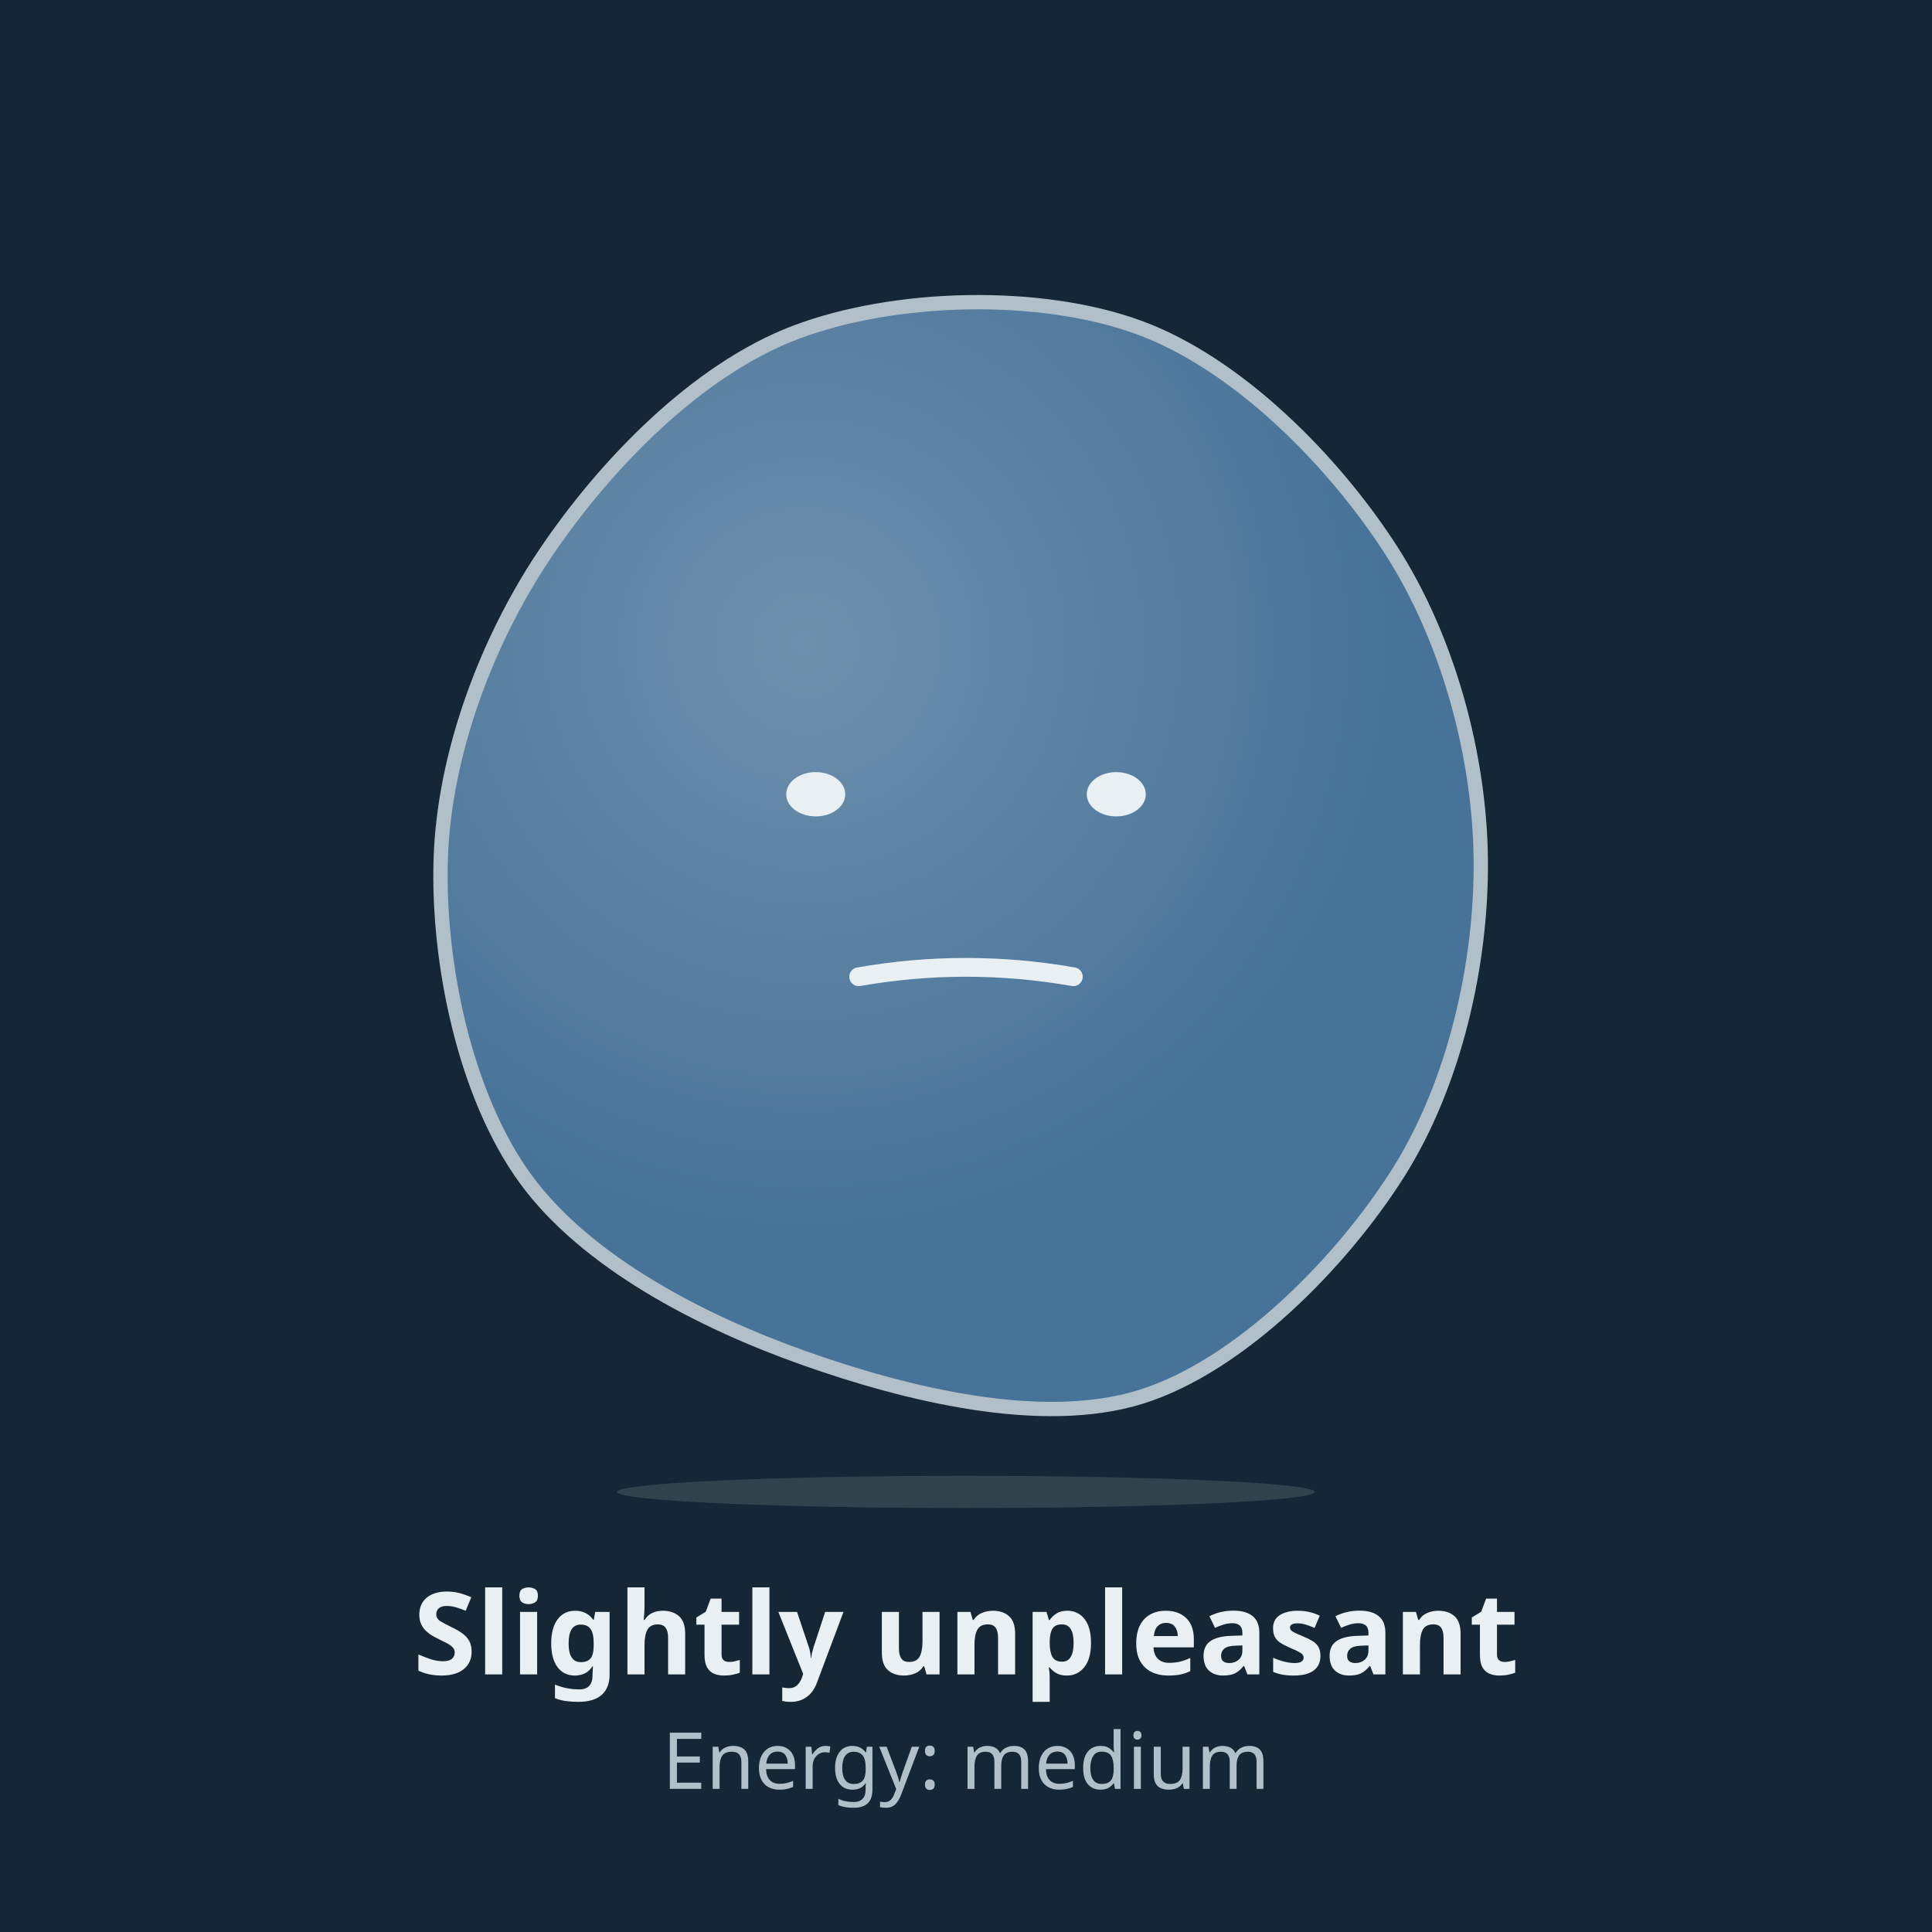
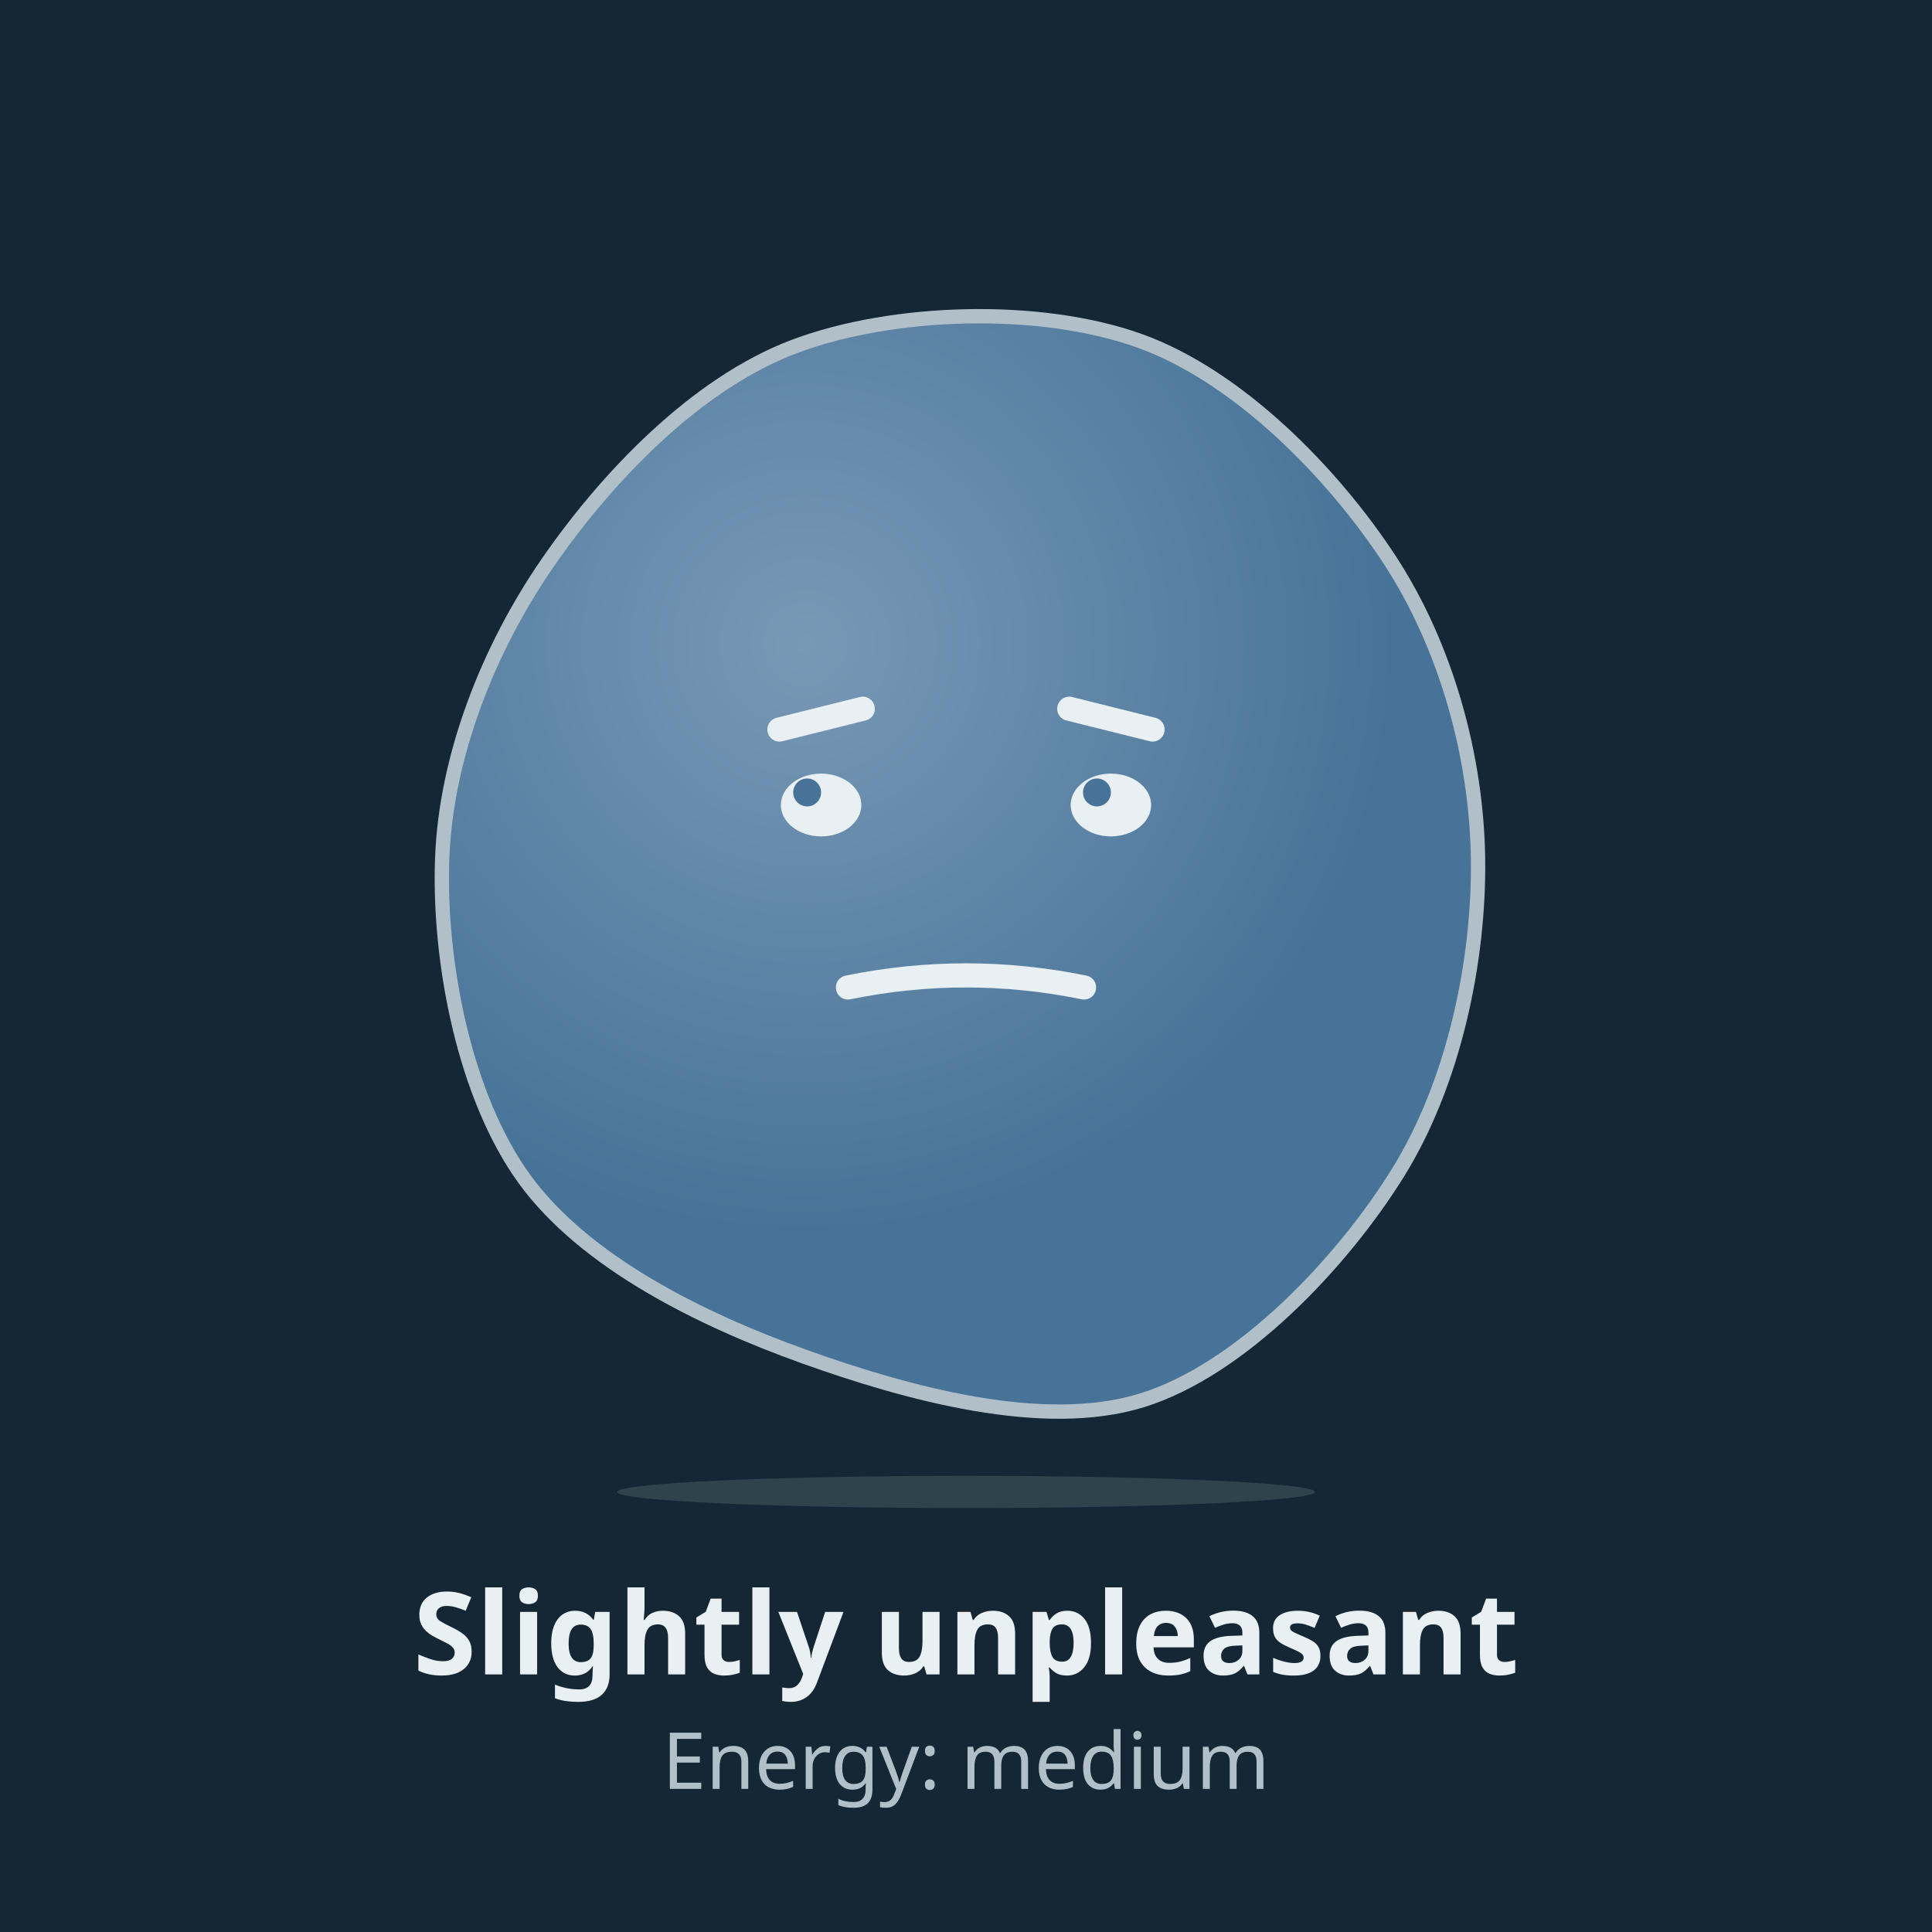
<svg xmlns="http://www.w3.org/2000/svg" width="1080" height="1080" viewBox="0 0 1080 1080">
  <defs>
    <radialGradient id="g1" gradientUnits="userSpaceOnUse" cx="450" cy="360" r="330">
-       <stop offset="0" stop-color="#6f90ad" />
+       <stop offset="0" stop-color="#7899b6" />
      <stop offset="1" stop-color="#477398" />
    </radialGradient>
  </defs>
  <rect width="1080" height="1080" fill="#152634" />
  <g>
    <ellipse cx="540" cy="834" rx="195" ry="9" fill="#2f434d" />
-     <path d="M827.76 480 C828.44 538.03 813.32 605.43 781.66 655.57 C749.99 705.71 693.14 763.59 637.75 780.85 C582.36 798.11 506.65 779.44 449.31 759.12 C391.97 738.8 327.55 705.45 293.72 658.93 C259.9 612.41 244.51 538.29 246.38 480 C248.25 421.71 271.92 358.23 304.93 309.21 C337.94 260.2 389.18 206.95 444.45 185.91 C499.71 164.88 580.99 162.74 636.5 182.99 C692.02 203.24 745.67 257.91 777.54 307.41 C809.42 356.92 827.07 421.97 827.76 480 Z" fill="url(#g1)" stroke="#b1c0c8" stroke-width="8" stroke-linecap="round" stroke-linejoin="round" />
-     <ellipse cx="456" cy="444" rx="16.5" ry="12.38" fill="#e8f0f4" />
-     <ellipse cx="624" cy="444" rx="16.5" ry="12.38" fill="#e8f0f4" />
-     <path d="M480 546 Q540 535.5 600 546" fill="none" stroke="#e8f0f4" stroke-width="10.5" stroke-linecap="round" stroke-linejoin="round" />
+     <path d="M826.23 480 C827 537.07 812.83 605.01 781.52 655.48 C750.22 705.94 693.71 765.65 638.38 782.79 C583.06 799.93 507.08 778.93 449.56 758.34 C392.04 737.75 327.01 705.64 293.28 659.25 C259.55 612.86 245.08 537.37 247.18 480 C249.28 422.63 273.06 362.73 305.88 315.01 C338.7 267.29 388.91 214.43 444.09 193.67 C499.27 172.92 581.51 170.59 636.98 190.49 C692.45 210.38 745.36 264.79 776.9 313.05 C808.44 361.3 825.46 422.93 826.23 480 Z" fill="url(#g1)" stroke="#b1c0c8" stroke-width="8" stroke-linecap="round" stroke-linejoin="round" />
+     <ellipse cx="459" cy="450" rx="22.5" ry="17.55" fill="#e8f0f4" />
+     <circle cx="451.2" cy="442.98" r="7.8" fill="#477398" />
+     <ellipse cx="621" cy="450" rx="22.5" ry="17.55" fill="#e8f0f4" />
+     <circle cx="613.2" cy="442.98" r="7.8" fill="#477398" />
+     <path d="M474 552 Q540 538.5 606 552" fill="none" stroke="#e8f0f4" stroke-width="13.5" stroke-linecap="round" stroke-linejoin="round" />
+     <line x1="435.71" y1="407.81" x2="482.29" y2="396.19" stroke="#e8f0f4" stroke-width="13.5" stroke-linecap="round" stroke-linejoin="round" />
+     <line x1="644.29" y1="407.81" x2="597.71" y2="396.19" stroke="#e8f0f4" stroke-width="13.5" stroke-linecap="round" stroke-linejoin="round" />
  </g>
  <text x="540" y="936" font-family="Geologica" font-weight="600" font-size="64" fill="#e8f0f4" text-anchor="middle">Slightly unpleasant</text>
  <text x="540" y="1000" font-family="IBM Plex Sans" font-weight="400" font-size="44" fill="#b1c0c8" text-anchor="middle">Energy: medium</text>
</svg>
